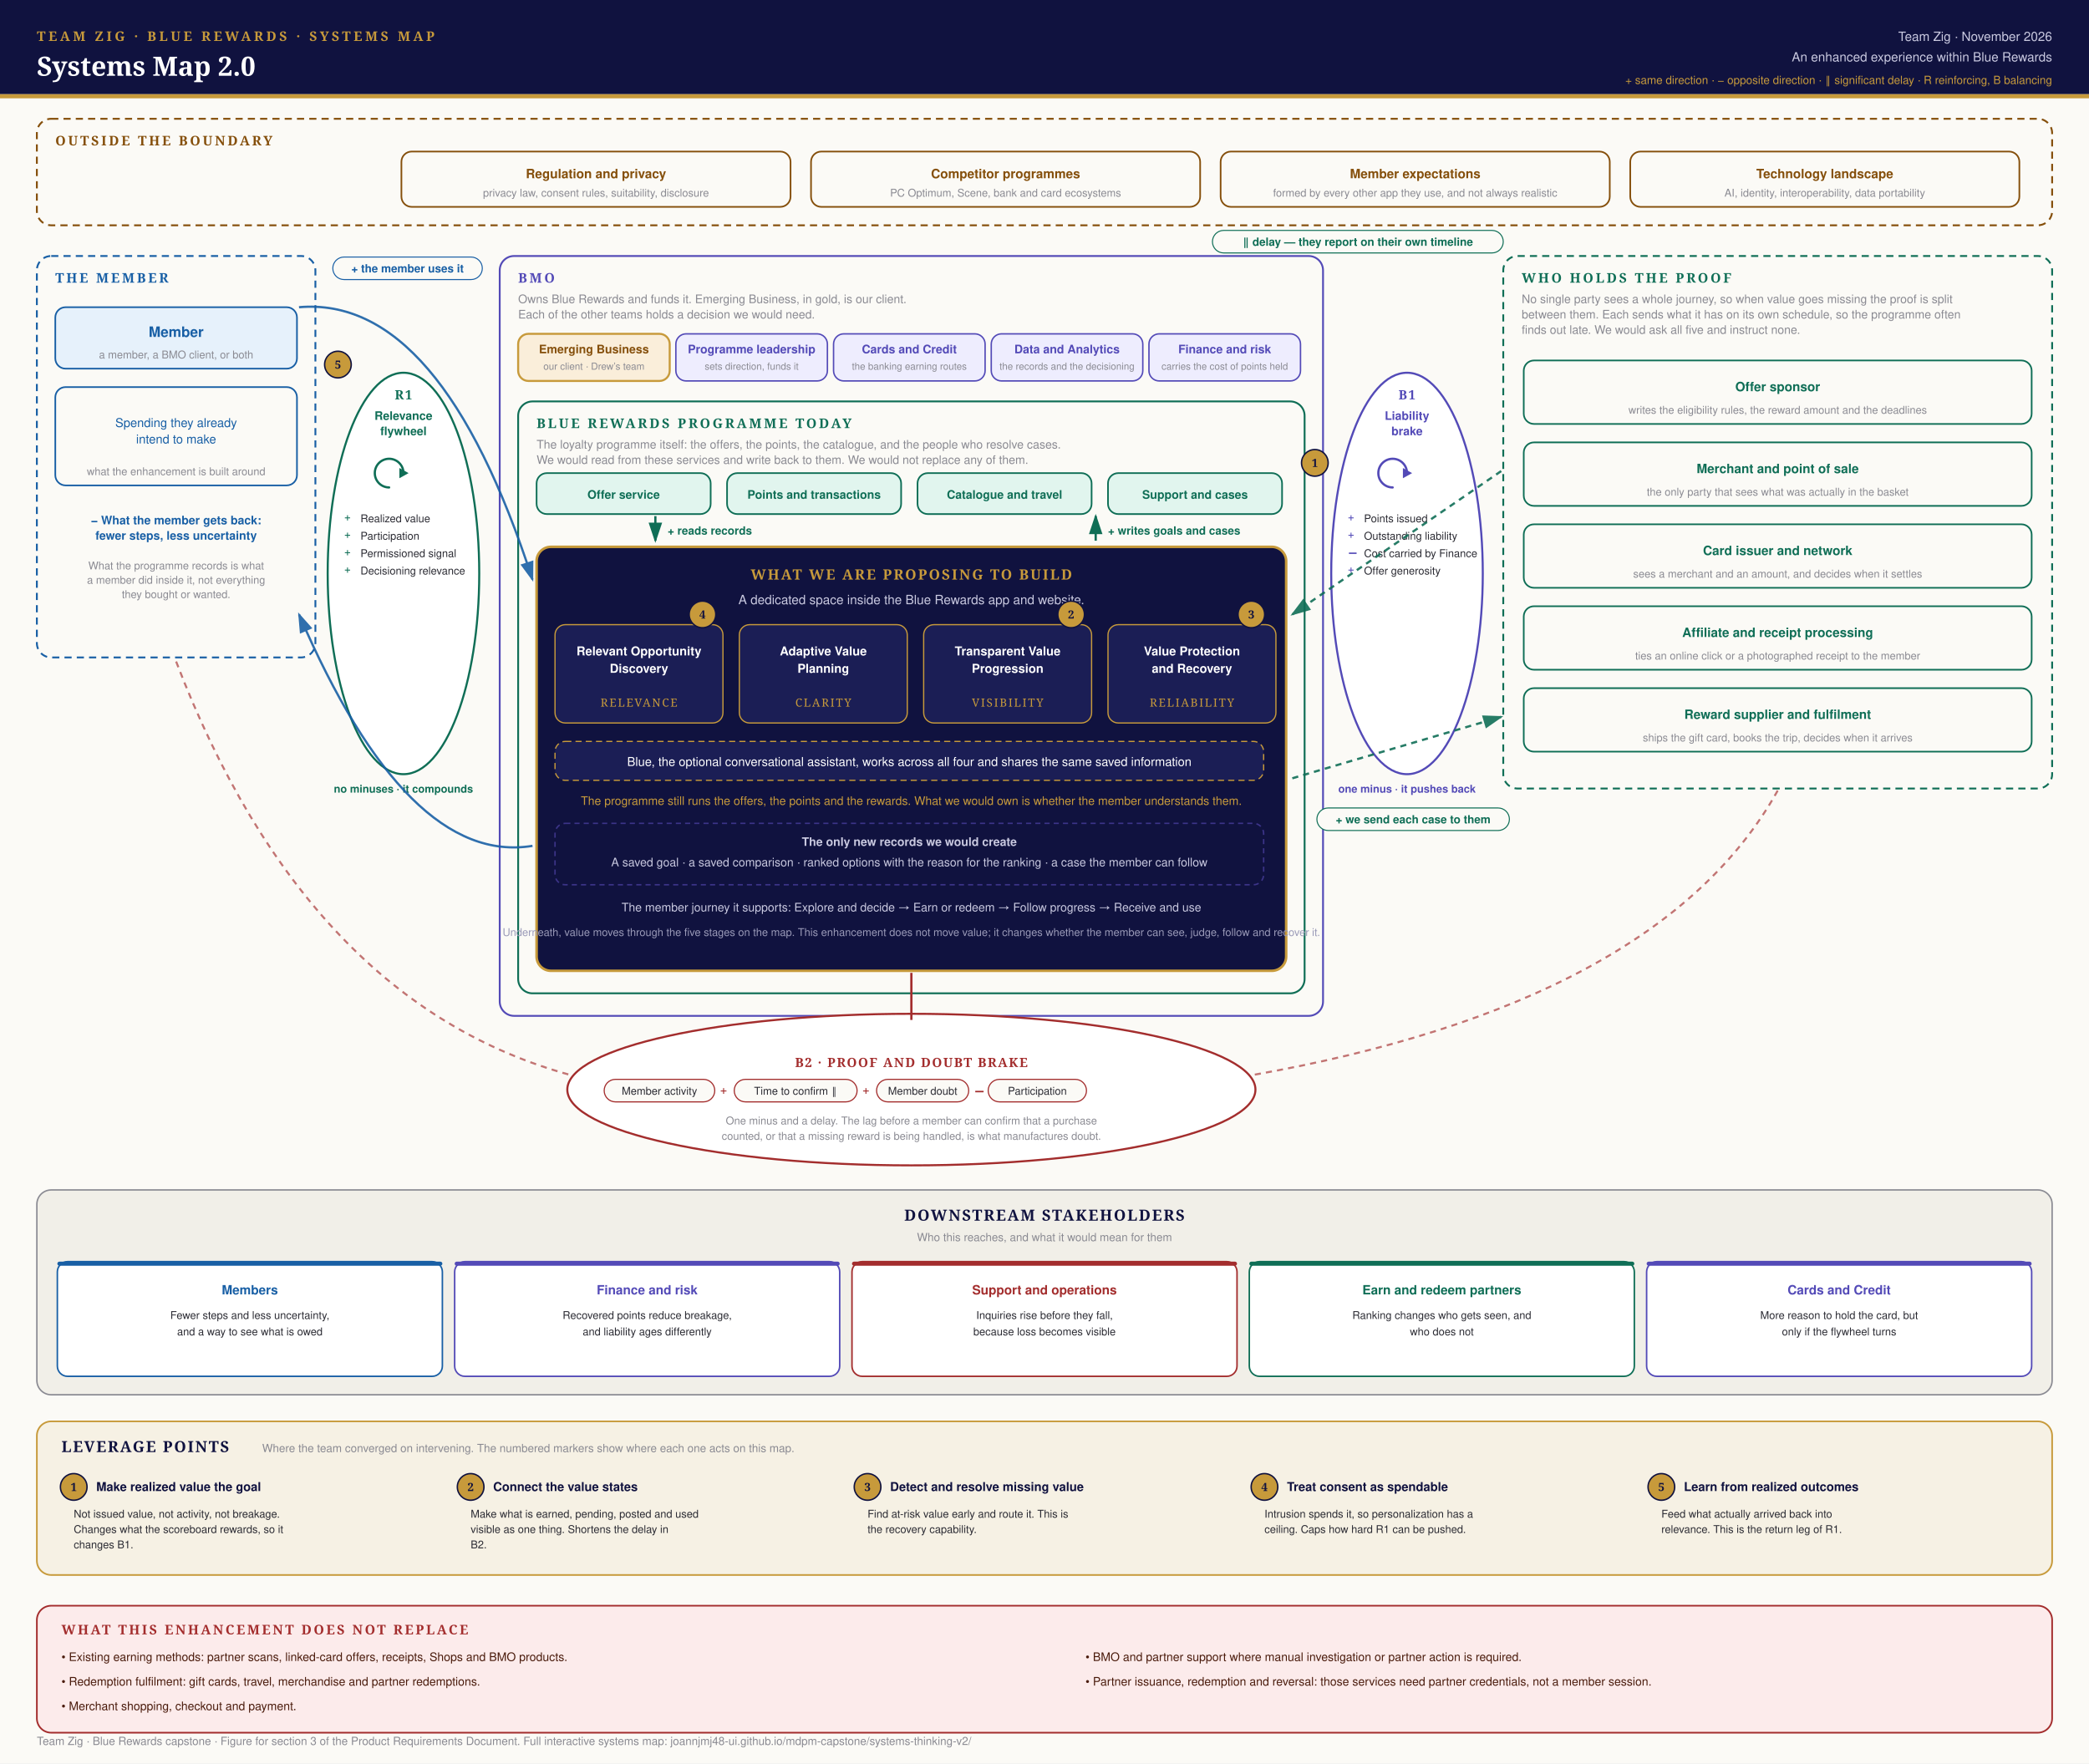
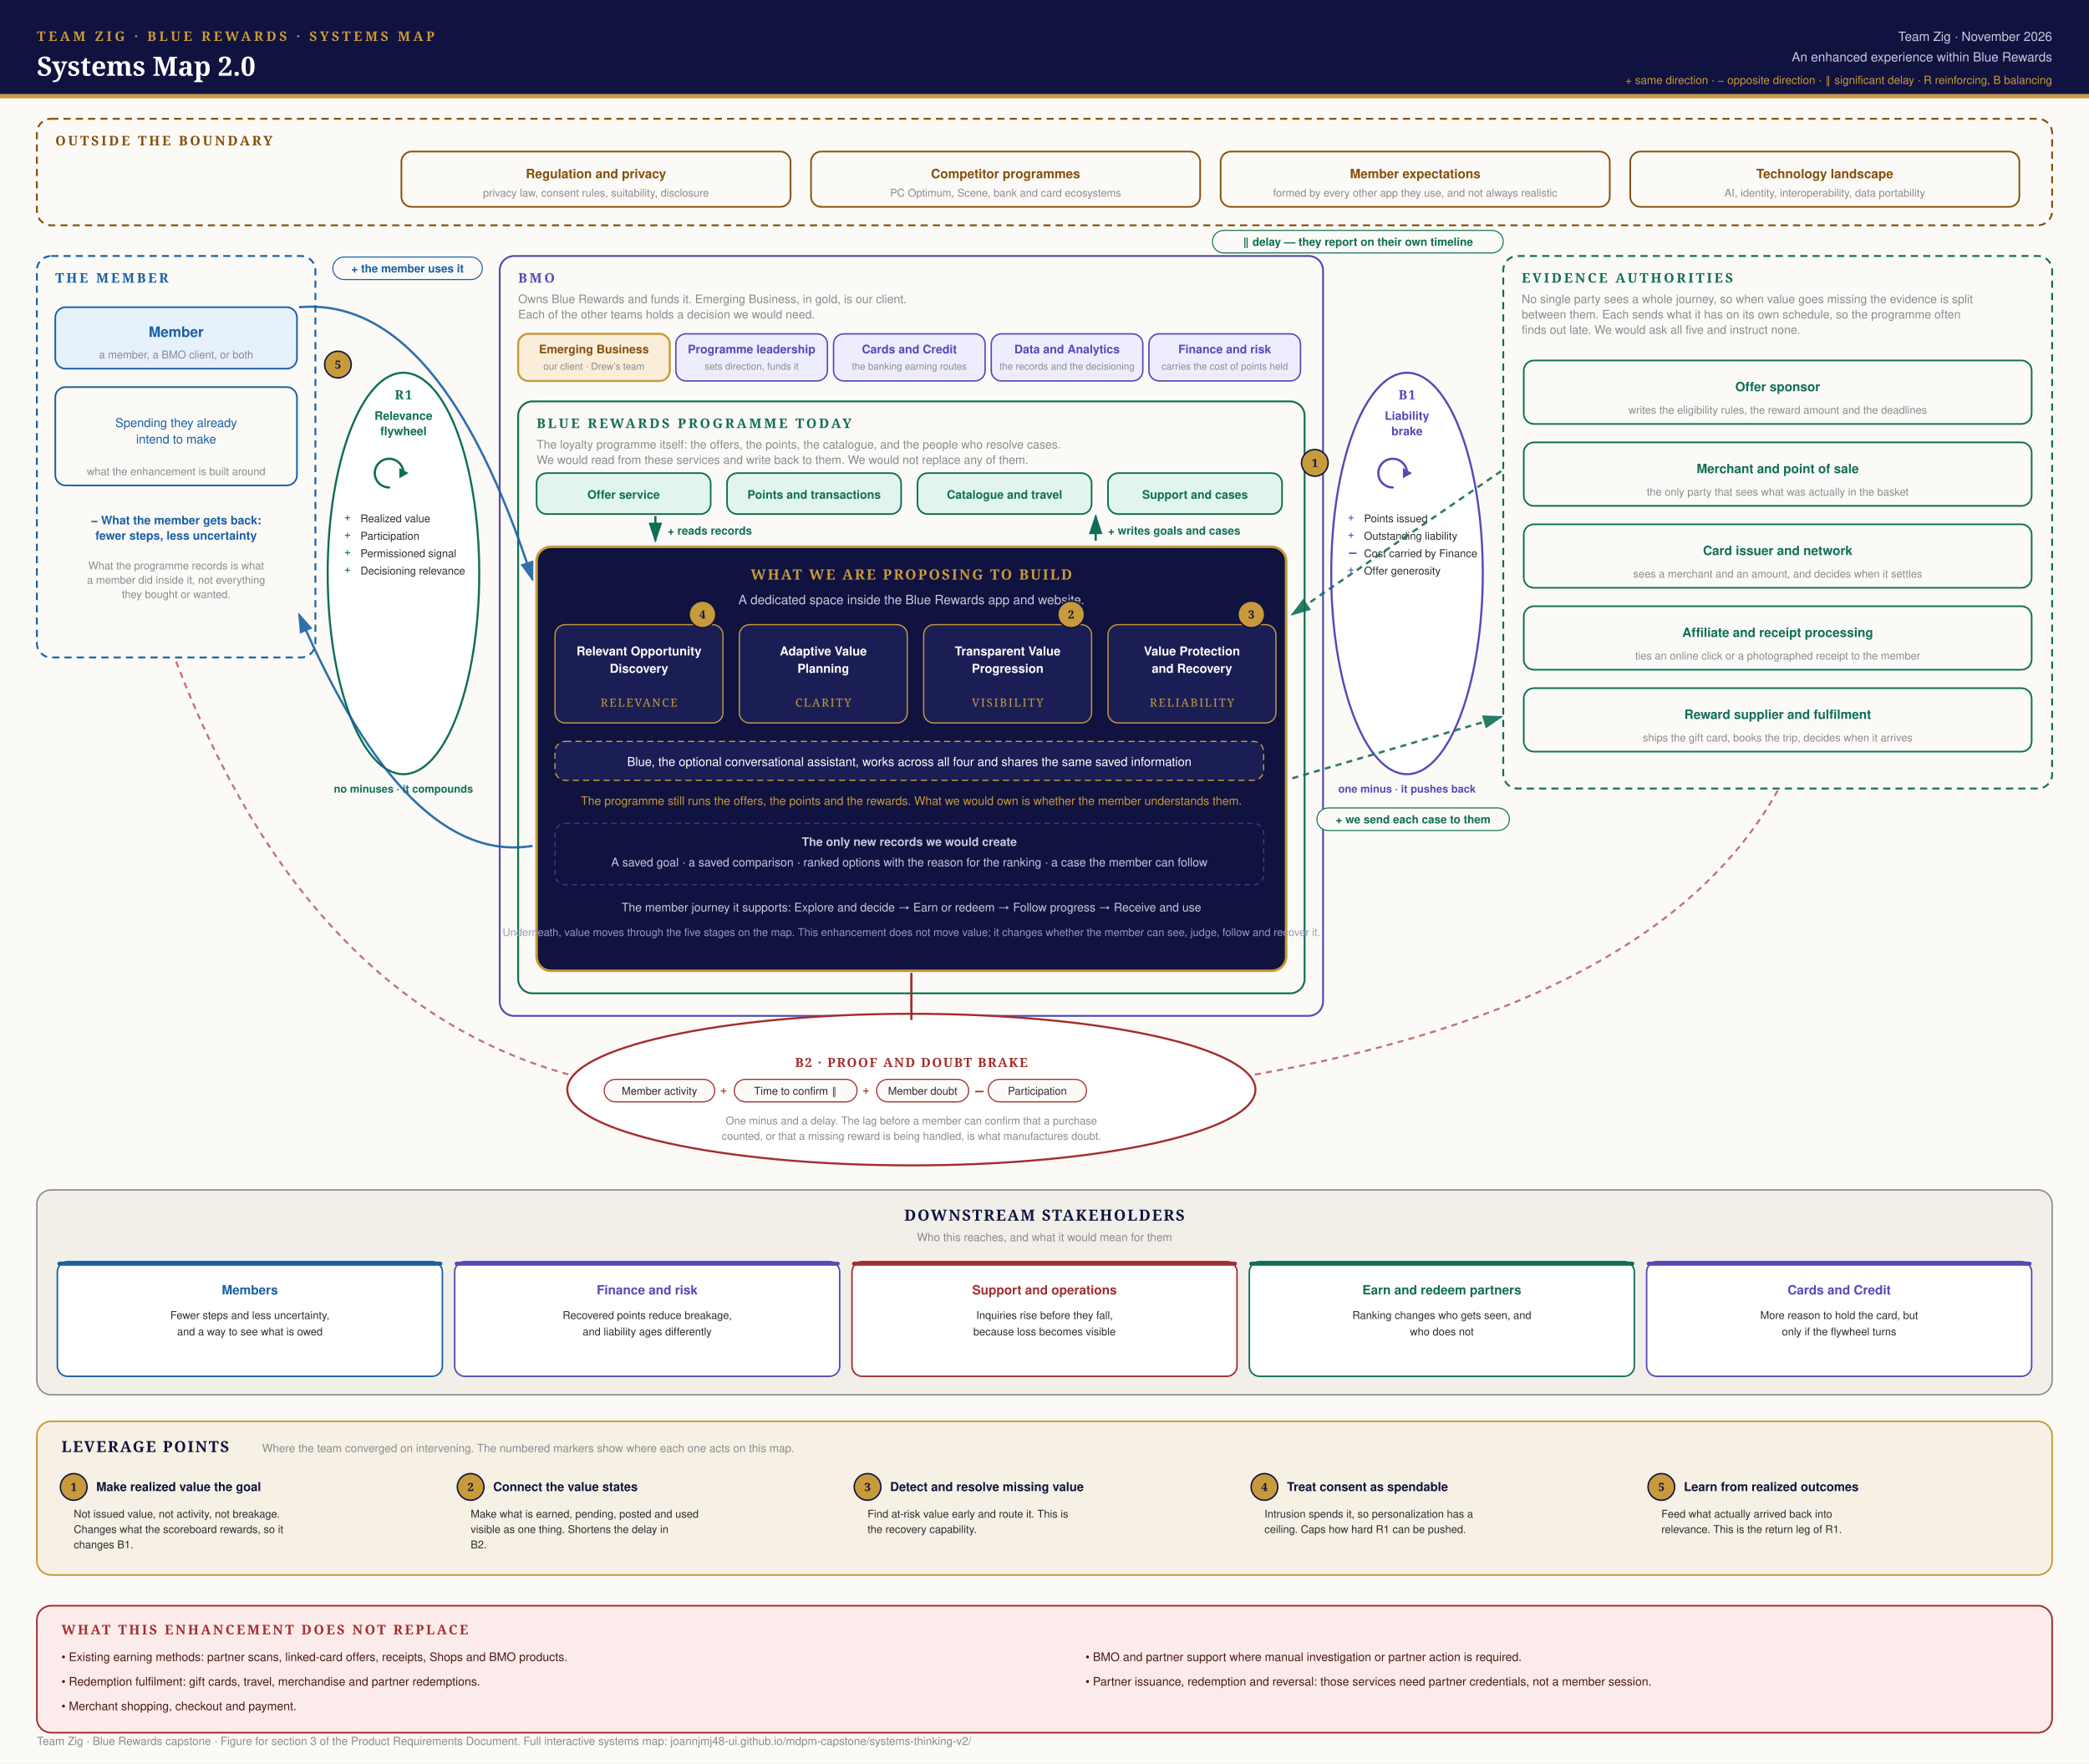
<svg xmlns="http://www.w3.org/2000/svg" width="2040" height="1722" viewBox="0 0 2040 1722">
  <defs>
    <marker id="ar_185FA5" markerWidth="10" markerHeight="10" refX="8" refY="3" orient="auto" markerUnits="strokeWidth">
      <path d="M0,0 L9,3 L0,6 Z" fill="#185FA5" />
    </marker>
    <marker id="ar_534AB7" markerWidth="10" markerHeight="10" refX="8" refY="3" orient="auto" markerUnits="strokeWidth">
      <path d="M0,0 L9,3 L0,6 Z" fill="#534AB7" />
    </marker>
    <marker id="ar_0F6E56" markerWidth="10" markerHeight="10" refX="8" refY="3" orient="auto" markerUnits="strokeWidth">
      <path d="M0,0 L9,3 L0,6 Z" fill="#0F6E56" />
    </marker>
    <marker id="ar_854F0B" markerWidth="10" markerHeight="10" refX="8" refY="3" orient="auto" markerUnits="strokeWidth">
      <path d="M0,0 L9,3 L0,6 Z" fill="#854F0B" />
    </marker>
    <marker id="ar_8a8a92" markerWidth="10" markerHeight="10" refX="8" refY="3" orient="auto" markerUnits="strokeWidth">
      <path d="M0,0 L9,3 L0,6 Z" fill="#8a8a92" />
    </marker>
    <marker id="ar_C79A3B" markerWidth="10" markerHeight="10" refX="8" refY="3" orient="auto" markerUnits="strokeWidth">
      <path d="M0,0 L9,3 L0,6 Z" fill="#C79A3B" />
    </marker>
    <marker id="ar_10123f" markerWidth="10" markerHeight="10" refX="8" refY="3" orient="auto" markerUnits="strokeWidth">
      <path d="M0,0 L9,3 L0,6 Z" fill="#10123f" />
    </marker>
  </defs>
  <rect width="2040" height="1722" fill="#fbfaf6" />
  <rect width="2040" height="92" fill="#10123f" />
  <rect y="92" width="2040" height="4" fill="#C79A3B" />
  <text x="36" y="40" font-family="Georgia,serif" font-size="13" fill="#C79A3B" letter-spacing="2.8" font-weight="700">TEAM ZIG  ·  BLUE REWARDS  ·  SYSTEMS MAP</text>
  <text x="36" y="74" font-family="Georgia,serif" font-size="26" fill="#ffffff" font-weight="700">Systems Map 2.0</text>
  <text x="2004" y="40" text-anchor="end" font-family="Helvetica,Arial,sans-serif" font-size="12.5" fill="#c9c9e0">Team Zig · November 2026</text>
  <text x="2004" y="60" text-anchor="end" font-family="Helvetica,Arial,sans-serif" font-size="12.5" fill="#c9c9e0">An enhanced experience within Blue Rewards</text>
  <text x="2004" y="82" text-anchor="end" font-family="Helvetica,Arial,sans-serif" font-size="11" fill="#C79A3B">+ same direction · − opposite direction · ‖ significant delay · R reinforcing, B balancing</text>
  <g transform="translate(0,0)">
    <rect x="36" y="116" width="1968" height="104" rx="14" fill="none" stroke="#854F0B" stroke-width="1.8" stroke-dasharray="7 5" />
    <text x="54" y="142" font-family="Georgia,serif" font-size="13" fill="#854F0B" font-weight="700" letter-spacing="2.2">OUTSIDE THE BOUNDARY</text>
    <rect x="392" y="148" width="380" height="54" rx="10" fill="#fbfaf6" stroke="#854F0B" stroke-width="1.6" />
    <text x="582.0" y="174.0" text-anchor="middle" font-family="Helvetica,Arial,sans-serif" font-size="12.5" fill="#854F0B" font-weight="700">Regulation and privacy</text>
    <text x="582.0" y="192" text-anchor="middle" font-family="Helvetica,Arial,sans-serif" font-size="10.5" fill="#8a8a92">privacy law, consent rules, suitability, disclosure</text>
    <rect x="792" y="148" width="380" height="54" rx="10" fill="#fbfaf6" stroke="#854F0B" stroke-width="1.6" />
    <text x="982.0" y="174.0" text-anchor="middle" font-family="Helvetica,Arial,sans-serif" font-size="12.5" fill="#854F0B" font-weight="700">Competitor programmes</text>
    <text x="982.0" y="192" text-anchor="middle" font-family="Helvetica,Arial,sans-serif" font-size="10.5" fill="#8a8a92">PC Optimum, Scene, bank and card ecosystems</text>
    <rect x="1192" y="148" width="380" height="54" rx="10" fill="#fbfaf6" stroke="#854F0B" stroke-width="1.6" />
    <text x="1382.0" y="174.0" text-anchor="middle" font-family="Helvetica,Arial,sans-serif" font-size="12.5" fill="#854F0B" font-weight="700">Member expectations</text>
    <text x="1382.0" y="192" text-anchor="middle" font-family="Helvetica,Arial,sans-serif" font-size="10.5" fill="#8a8a92">formed by every other app they use, and not always realistic</text>
    <rect x="1592" y="148" width="380" height="54" rx="10" fill="#fbfaf6" stroke="#854F0B" stroke-width="1.6" />
    <text x="1782.0" y="174.0" text-anchor="middle" font-family="Helvetica,Arial,sans-serif" font-size="12.5" fill="#854F0B" font-weight="700">Technology landscape</text>
    <text x="1782.0" y="192" text-anchor="middle" font-family="Helvetica,Arial,sans-serif" font-size="10.5" fill="#8a8a92">AI, identity, interoperability, data portability</text>
    <rect x="36" y="250" width="272" height="392" rx="14" fill="none" stroke="#185FA5" stroke-width="1.8" stroke-dasharray="7 5" />
    <text x="54" y="276" font-family="Georgia,serif" font-size="13" fill="#185FA5" font-weight="700" letter-spacing="2.2">THE MEMBER</text>
    <rect x="54" y="300" width="236" height="60" rx="10" fill="#E6F1FB" stroke="#185FA5" stroke-width="1.6" />
    <text x="172.0" y="329.0" text-anchor="middle" font-family="Helvetica,Arial,sans-serif" font-size="14" fill="#185FA5" font-weight="700">Member</text>
    <text x="172.0" y="350" text-anchor="middle" font-family="Helvetica,Arial,sans-serif" font-size="10.5" fill="#8a8a92">a member, a BMO client, or both</text>
    <rect x="54" y="378" width="236" height="96" rx="10" fill="#fbfaf6" stroke="#185FA5" stroke-width="1.6" />
    <text x="172.0" y="417.0" text-anchor="middle" font-family="Helvetica,Arial,sans-serif" font-size="12" fill="#185FA5" font-weight="400">Spending they already</text>
    <text x="172.0" y="433.0" text-anchor="middle" font-family="Helvetica,Arial,sans-serif" font-size="12" fill="#185FA5" font-weight="400">intend to make</text>
    <text x="172.0" y="464" text-anchor="middle" font-family="Helvetica,Arial,sans-serif" font-size="10.5" fill="#8a8a92">what the enhancement is built around</text>
    <text x="172" y="512" text-anchor="middle" font-family="Helvetica,Arial,sans-serif" font-size="11.5" fill="#185FA5" font-weight="700">−  What the member gets back:</text>
    <text x="172" y="527" text-anchor="middle" font-family="Helvetica,Arial,sans-serif" font-size="11.5" fill="#185FA5" font-weight="700">fewer steps, less uncertainty</text>
    <text x="172" y="556" text-anchor="middle" font-family="Helvetica,Arial,sans-serif" font-size="10.5" fill="#8a8a92">What the programme records is what</text>
    <text x="172" y="570" text-anchor="middle" font-family="Helvetica,Arial,sans-serif" font-size="10.5" fill="#8a8a92">a member did inside it, not everything</text>
    <text x="172" y="584" text-anchor="middle" font-family="Helvetica,Arial,sans-serif" font-size="10.5" fill="#8a8a92">they bought or wanted.</text>
    <ellipse cx="394" cy="560" rx="74" ry="196" fill="#ffffff" stroke="#0F6E56" stroke-width="2" />
    <text x="394" y="390" text-anchor="middle" font-family="Georgia,serif" font-size="12.5" fill="#0F6E56" font-weight="700" letter-spacing="1.2">R1</text>
    <text x="394" y="410" text-anchor="middle" font-family="Helvetica,Arial,sans-serif" font-size="11.5" fill="#0F6E56" font-weight="700">Relevance</text>
    <text x="394" y="425" text-anchor="middle" font-family="Helvetica,Arial,sans-serif" font-size="11.5" fill="#0F6E56" font-weight="700">flywheel</text>
    <path d="M380,476 A 14 14 0 1 1 394,462" fill="none" stroke="#0F6E56" stroke-width="2.2" stroke-linecap="round" />
    <path d="M390,457 L399,462 L390,467 Z" fill="#0F6E56" />
    <text x="336" y="510" font-family="Georgia,serif" font-size="12" fill="#0F6E56" font-weight="700">+</text>
    <text x="352" y="510" font-family="Helvetica,Arial,sans-serif" font-size="10.5" fill="#2b2b33">Realized value</text>
    <text x="336" y="527" font-family="Georgia,serif" font-size="12" fill="#0F6E56" font-weight="700">+</text>
    <text x="352" y="527" font-family="Helvetica,Arial,sans-serif" font-size="10.5" fill="#2b2b33">Participation</text>
    <text x="336" y="544" font-family="Georgia,serif" font-size="12" fill="#0F6E56" font-weight="700">+</text>
    <text x="352" y="544" font-family="Helvetica,Arial,sans-serif" font-size="10.5" fill="#2b2b33">Permissioned signal</text>
    <text x="336" y="561" font-family="Georgia,serif" font-size="12" fill="#0F6E56" font-weight="700">+</text>
    <text x="352" y="561" font-family="Helvetica,Arial,sans-serif" font-size="10.5" fill="#2b2b33">Decisioning relevance</text>
    <text x="394" y="774" text-anchor="middle" font-family="Helvetica,Arial,sans-serif" font-size="10.5" fill="#0F6E56" font-weight="700">no minuses · it compounds</text>
    <rect x="488" y="250" width="804" height="742" rx="14" fill="none" stroke="#534AB7" stroke-width="1.8" />
    <text x="506" y="276" font-family="Georgia,serif" font-size="13" fill="#534AB7" font-weight="700" letter-spacing="2.2">BMO</text>
    <text x="506" y="296" font-family="Helvetica,Arial,sans-serif" font-size="11.5" fill="#8a8a92">Owns Blue Rewards and funds it. Emerging Business, in gold, is our client.</text>
    <text x="506" y="311" font-family="Helvetica,Arial,sans-serif" font-size="11.5" fill="#8a8a92">Each of the other teams holds a decision we would need.</text>
    <rect x="506" y="326" width="148" height="46" rx="10" fill="#FAEEDA" stroke="#C79A3B" stroke-width="2" />
    <text x="580" y="345" text-anchor="middle" font-family="Helvetica,Arial,sans-serif" font-size="11.5" fill="#854F0B" font-weight="700">Emerging Business</text>
    <text x="580" y="361" text-anchor="middle" font-family="Helvetica,Arial,sans-serif" font-size="9.5" fill="#8a8a92">our client · Drew’s team</text>
    <rect x="660" y="326" width="148" height="46" rx="10" fill="#EEEDFE" stroke="#534AB7" stroke-width="1.4" />
    <text x="734" y="345" text-anchor="middle" font-family="Helvetica,Arial,sans-serif" font-size="11.5" fill="#534AB7" font-weight="700">Programme leadership</text>
    <text x="734" y="361" text-anchor="middle" font-family="Helvetica,Arial,sans-serif" font-size="9.5" fill="#8a8a92">sets direction, funds it</text>
    <rect x="814" y="326" width="148" height="46" rx="10" fill="#EEEDFE" stroke="#534AB7" stroke-width="1.4" />
    <text x="888" y="345" text-anchor="middle" font-family="Helvetica,Arial,sans-serif" font-size="11.5" fill="#534AB7" font-weight="700">Cards and Credit</text>
    <text x="888" y="361" text-anchor="middle" font-family="Helvetica,Arial,sans-serif" font-size="9.5" fill="#8a8a92">the banking earning routes</text>
    <rect x="968" y="326" width="148" height="46" rx="10" fill="#EEEDFE" stroke="#534AB7" stroke-width="1.4" />
    <text x="1042" y="345" text-anchor="middle" font-family="Helvetica,Arial,sans-serif" font-size="11.5" fill="#534AB7" font-weight="700">Data and Analytics</text>
    <text x="1042" y="361" text-anchor="middle" font-family="Helvetica,Arial,sans-serif" font-size="9.5" fill="#8a8a92">the records and the decisioning</text>
    <rect x="1122" y="326" width="148" height="46" rx="10" fill="#EEEDFE" stroke="#534AB7" stroke-width="1.4" />
    <text x="1196" y="345" text-anchor="middle" font-family="Helvetica,Arial,sans-serif" font-size="11.5" fill="#534AB7" font-weight="700">Finance and risk</text>
    <text x="1196" y="361" text-anchor="middle" font-family="Helvetica,Arial,sans-serif" font-size="9.5" fill="#8a8a92">carries the cost of points held</text>
    <rect x="506" y="392" width="768" height="578" rx="14" fill="none" stroke="#0F6E56" stroke-width="1.8" />
    <text x="524" y="418" font-family="Georgia,serif" font-size="13" fill="#0F6E56" font-weight="700" letter-spacing="2.2">BLUE REWARDS PROGRAMME TODAY</text>
    <text x="524" y="438" font-family="Helvetica,Arial,sans-serif" font-size="11.5" fill="#8a8a92">The loyalty programme itself: the offers, the points, the catalogue, and the people who resolve cases.</text>
    <text x="524" y="453" font-family="Helvetica,Arial,sans-serif" font-size="11.5" fill="#8a8a92">We would read from these services and write back to them. We would not replace any of them.</text>
    <rect x="524" y="462" width="170" height="40" rx="10" fill="#E1F5EE" stroke="#0F6E56" stroke-width="1.6" />
    <text x="609.0" y="487.0" text-anchor="middle" font-family="Helvetica,Arial,sans-serif" font-size="11.5" fill="#0F6E56" font-weight="700">Offer service</text>
    <rect x="710" y="462" width="170" height="40" rx="10" fill="#E1F5EE" stroke="#0F6E56" stroke-width="1.6" />
    <text x="795.0" y="487.0" text-anchor="middle" font-family="Helvetica,Arial,sans-serif" font-size="11.5" fill="#0F6E56" font-weight="700">Points and transactions</text>
    <rect x="896" y="462" width="170" height="40" rx="10" fill="#E1F5EE" stroke="#0F6E56" stroke-width="1.6" />
    <text x="981.0" y="487.0" text-anchor="middle" font-family="Helvetica,Arial,sans-serif" font-size="11.5" fill="#0F6E56" font-weight="700">Catalogue and travel</text>
    <rect x="1082" y="462" width="170" height="40" rx="10" fill="#E1F5EE" stroke="#0F6E56" stroke-width="1.6" />
    <text x="1167.0" y="487.0" text-anchor="middle" font-family="Helvetica,Arial,sans-serif" font-size="11.5" fill="#0F6E56" font-weight="700">Support and cases</text>
    <rect x="524" y="534" width="732" height="414" rx="14" fill="#10123f" stroke="#C79A3B" stroke-width="2.5" />
    <text x="890" y="566" text-anchor="middle" font-family="Georgia,serif" font-size="14" fill="#C79A3B" font-weight="700" letter-spacing="1.6">WHAT WE ARE PROPOSING TO BUILD</text>
    <text x="890" y="590" text-anchor="middle" font-family="Helvetica,Arial,sans-serif" font-size="12.5" fill="#c9c9e0">A dedicated space inside the Blue Rewards app and website.</text>
    <rect x="542" y="610" width="164" height="96" rx="10" fill="#1b1e55" stroke="#C79A3B" stroke-width="1.2" />
    <text x="624" y="640" text-anchor="middle" font-family="Helvetica,Arial,sans-serif" font-size="12" fill="#ffffff" font-weight="700">Relevant Opportunity</text>
    <text x="624" y="657" text-anchor="middle" font-family="Helvetica,Arial,sans-serif" font-size="12" fill="#ffffff" font-weight="700">Discovery</text>
    <text x="624" y="690" text-anchor="middle" font-family="Georgia,serif" font-size="11" fill="#C79A3B" letter-spacing="1.4">RELEVANCE</text>
    <rect x="722" y="610" width="164" height="96" rx="10" fill="#1b1e55" stroke="#C79A3B" stroke-width="1.2" />
    <text x="804" y="640" text-anchor="middle" font-family="Helvetica,Arial,sans-serif" font-size="12" fill="#ffffff" font-weight="700">Adaptive Value</text>
    <text x="804" y="657" text-anchor="middle" font-family="Helvetica,Arial,sans-serif" font-size="12" fill="#ffffff" font-weight="700">Planning</text>
    <text x="804" y="690" text-anchor="middle" font-family="Georgia,serif" font-size="11" fill="#C79A3B" letter-spacing="1.4">CLARITY</text>
    <rect x="902" y="610" width="164" height="96" rx="10" fill="#1b1e55" stroke="#C79A3B" stroke-width="1.2" />
    <text x="984" y="640" text-anchor="middle" font-family="Helvetica,Arial,sans-serif" font-size="12" fill="#ffffff" font-weight="700">Transparent Value</text>
    <text x="984" y="657" text-anchor="middle" font-family="Helvetica,Arial,sans-serif" font-size="12" fill="#ffffff" font-weight="700">Progression</text>
    <text x="984" y="690" text-anchor="middle" font-family="Georgia,serif" font-size="11" fill="#C79A3B" letter-spacing="1.4">VISIBILITY</text>
    <rect x="1082" y="610" width="164" height="96" rx="10" fill="#1b1e55" stroke="#C79A3B" stroke-width="1.2" />
    <text x="1164" y="640" text-anchor="middle" font-family="Helvetica,Arial,sans-serif" font-size="12" fill="#ffffff" font-weight="700">Value Protection</text>
    <text x="1164" y="657" text-anchor="middle" font-family="Helvetica,Arial,sans-serif" font-size="12" fill="#ffffff" font-weight="700">and Recovery</text>
    <text x="1164" y="690" text-anchor="middle" font-family="Georgia,serif" font-size="11" fill="#C79A3B" letter-spacing="1.4">RELIABILITY</text>
    <rect x="542" y="724" width="692" height="38" rx="10" fill="#1b1e55" stroke="#C79A3B" stroke-width="1.2" stroke-dasharray="6 4" />
    <text x="888" y="748" text-anchor="middle" font-family="Helvetica,Arial,sans-serif" font-size="12" fill="#ffffff">Blue, the optional conversational assistant, works across all four and shares the same saved information</text>
    <text x="890" y="786" text-anchor="middle" font-family="Helvetica,Arial,sans-serif" font-size="11.5" fill="#C79A3B">The programme still runs the offers, the points and the rewards. What we would own is whether the member understands them.</text>
    <rect x="542" y="804" width="692" height="60" rx="10" fill="none" stroke="#3C3489" stroke-width="1.4" stroke-dasharray="5 4" />
    <text x="888" y="826" text-anchor="middle" font-family="Helvetica,Arial,sans-serif" font-size="11.5" fill="#c9c9e0" font-weight="700">The only new records we would create</text>
    <text x="888" y="846" text-anchor="middle" font-family="Helvetica,Arial,sans-serif" font-size="11.5" fill="#c9c9e0">A saved goal · a saved comparison · ranked options with the reason for the ranking · a case the member can follow</text>
    <text x="890" y="890" text-anchor="middle" font-family="Helvetica,Arial,sans-serif" font-size="11.5" fill="#c9c9e0">The member journey it supports:  Explore and decide  →  Earn or redeem  →  Follow progress  →  Receive and use</text>
    <text x="890" y="914" text-anchor="middle" font-family="Helvetica,Arial,sans-serif" font-size="10.5" fill="#9a9ab8">Underneath, value moves through the five stages on the map. This enhancement does not move value; it changes whether the member can see, judge, follow and recover it.</text>
    <ellipse cx="1374" cy="560" rx="74" ry="196" fill="#ffffff" stroke="#534AB7" stroke-width="2" />
    <text x="1374" y="390" text-anchor="middle" font-family="Georgia,serif" font-size="12.5" fill="#534AB7" font-weight="700" letter-spacing="1.2">B1</text>
    <text x="1374" y="410" text-anchor="middle" font-family="Helvetica,Arial,sans-serif" font-size="11.5" fill="#534AB7" font-weight="700">Liability</text>
    <text x="1374" y="425" text-anchor="middle" font-family="Helvetica,Arial,sans-serif" font-size="11.5" fill="#534AB7" font-weight="700">brake</text>
    <path d="M1360,476 A 14 14 0 1 1 1374,462" fill="none" stroke="#534AB7" stroke-width="2.2" stroke-linecap="round" />
    <path d="M1370,457 L1379,462 L1370,467 Z" fill="#534AB7" />
    <text x="1316" y="510" font-family="Georgia,serif" font-size="12" fill="#534AB7" font-weight="700">+</text>
    <text x="1332" y="510" font-family="Helvetica,Arial,sans-serif" font-size="10.5" fill="#2b2b33">Points issued</text>
    <text x="1316" y="527" font-family="Georgia,serif" font-size="12" fill="#534AB7" font-weight="700">+</text>
    <text x="1332" y="527" font-family="Helvetica,Arial,sans-serif" font-size="10.5" fill="#2b2b33">Outstanding liability</text>
    <text x="1316" y="544" font-family="Georgia,serif" font-size="12" fill="#534AB7" font-weight="700">−</text>
    <text x="1332" y="544" font-family="Helvetica,Arial,sans-serif" font-size="10.5" fill="#2b2b33">Cost carried by Finance</text>
    <text x="1316" y="561" font-family="Georgia,serif" font-size="12" fill="#534AB7" font-weight="700">+</text>
    <text x="1332" y="561" font-family="Helvetica,Arial,sans-serif" font-size="10.5" fill="#2b2b33">Offer generosity</text>
    <text x="1374" y="774" text-anchor="middle" font-family="Helvetica,Arial,sans-serif" font-size="10.5" fill="#534AB7" font-weight="700">one minus · it pushes back</text>
    <rect x="1468" y="250" width="536" height="520" rx="14" fill="none" stroke="#0F6E56" stroke-width="1.8" stroke-dasharray="7 5" />
-     <text x="1486" y="276" font-family="Georgia,serif" font-size="13" fill="#0F6E56" font-weight="700" letter-spacing="2.2">WHO HOLDS THE PROOF</text>
-     <text x="1486" y="296" font-family="Helvetica,Arial,sans-serif" font-size="11.5" fill="#8a8a92">No single party sees a whole journey, so when value goes missing the proof is split</text>
+     <text x="1486" y="276" font-family="Georgia,serif" font-size="13" fill="#0F6E56" font-weight="700" letter-spacing="2.2">EVIDENCE AUTHORITIES</text>
+     <text x="1486" y="296" font-family="Helvetica,Arial,sans-serif" font-size="11.5" fill="#8a8a92">No single party sees a whole journey, so when value goes missing the evidence is split</text>
    <text x="1486" y="311" font-family="Helvetica,Arial,sans-serif" font-size="11.5" fill="#8a8a92">between them. Each sends what it has on its own schedule, so the programme often</text>
    <text x="1486" y="326" font-family="Helvetica,Arial,sans-serif" font-size="11.5" fill="#8a8a92">finds out late. We would ask all five and instruct none.</text>
    <rect x="1488" y="352" width="496" height="62" rx="10" fill="#fbfaf6" stroke="#0F6E56" stroke-width="1.6" />
    <text x="1736.0" y="382.0" text-anchor="middle" font-family="Helvetica,Arial,sans-serif" font-size="12.5" fill="#0F6E56" font-weight="700">Offer sponsor</text>
    <text x="1736.0" y="404" text-anchor="middle" font-family="Helvetica,Arial,sans-serif" font-size="10.5" fill="#8a8a92">writes the eligibility rules, the reward amount and the deadlines</text>
    <rect x="1488" y="432" width="496" height="62" rx="10" fill="#fbfaf6" stroke="#0F6E56" stroke-width="1.6" />
    <text x="1736.0" y="462.0" text-anchor="middle" font-family="Helvetica,Arial,sans-serif" font-size="12.5" fill="#0F6E56" font-weight="700">Merchant and point of sale</text>
    <text x="1736.0" y="484" text-anchor="middle" font-family="Helvetica,Arial,sans-serif" font-size="10.5" fill="#8a8a92">the only party that sees what was actually in the basket</text>
    <rect x="1488" y="512" width="496" height="62" rx="10" fill="#fbfaf6" stroke="#0F6E56" stroke-width="1.6" />
    <text x="1736.0" y="542.0" text-anchor="middle" font-family="Helvetica,Arial,sans-serif" font-size="12.5" fill="#0F6E56" font-weight="700">Card issuer and network</text>
    <text x="1736.0" y="564" text-anchor="middle" font-family="Helvetica,Arial,sans-serif" font-size="10.5" fill="#8a8a92">sees a merchant and an amount, and decides when it settles</text>
    <rect x="1488" y="592" width="496" height="62" rx="10" fill="#fbfaf6" stroke="#0F6E56" stroke-width="1.6" />
    <text x="1736.0" y="622.0" text-anchor="middle" font-family="Helvetica,Arial,sans-serif" font-size="12.5" fill="#0F6E56" font-weight="700">Affiliate and receipt processing</text>
    <text x="1736.0" y="644" text-anchor="middle" font-family="Helvetica,Arial,sans-serif" font-size="10.5" fill="#8a8a92">ties an online click or a photographed receipt to the member</text>
    <rect x="1488" y="672" width="496" height="62" rx="10" fill="#fbfaf6" stroke="#0F6E56" stroke-width="1.6" />
    <text x="1736.0" y="702.0" text-anchor="middle" font-family="Helvetica,Arial,sans-serif" font-size="12.5" fill="#0F6E56" font-weight="700">Reward supplier and fulfilment</text>
    <text x="1736.0" y="724" text-anchor="middle" font-family="Helvetica,Arial,sans-serif" font-size="10.5" fill="#8a8a92">ships the gift card, books the trip, decides when it arrives</text>
    <path d="M292,300 Q430,288 520,566" fill="none" stroke="#185FA5" stroke-width="2.2" marker-end="url(#ar_185FA5)" opacity="0.9" />
    <rect x="325.0" y="251" width="146.0" height="22" rx="11" fill="#fbfaf6" stroke="#185FA5" stroke-width="1" />
    <text x="398" y="266" text-anchor="middle" font-family="Helvetica,Arial,sans-serif" font-size="11" fill="#185FA5" font-weight="700">+  the member uses it</text>
    <path d="M520,826 Q398,846 292,600" fill="none" stroke="#185FA5" stroke-width="2.2" marker-end="url(#ar_185FA5)" opacity="0.9" />
    <line x1="640" y1="504" x2="640" y2="528" stroke="#0F6E56" stroke-width="2.2" marker-end="url(#ar_0F6E56)" />
    <text x="652" y="522" font-family="Helvetica,Arial,sans-serif" font-size="11" fill="#0F6E56" font-weight="700">+  reads records</text>
    <line x1="1070" y1="528" x2="1070" y2="504" stroke="#0F6E56" stroke-width="2.2" marker-end="url(#ar_0F6E56)" />
    <text x="1082" y="522" font-family="Helvetica,Arial,sans-serif" font-size="11" fill="#0F6E56" font-weight="700">+  writes goals and cases</text>
    <path d="M1466,460 L1262,600" fill="none" stroke="#0F6E56" stroke-width="2.2" stroke-dasharray="6 5" marker-end="url(#ar_0F6E56)" opacity="0.9" />
    <rect x="1184.0" y="225" width="284.0" height="22" rx="11" fill="#fbfaf6" stroke="#0F6E56" stroke-width="1" />
    <text x="1326" y="240" text-anchor="middle" font-family="Helvetica,Arial,sans-serif" font-size="11" fill="#0F6E56" font-weight="700">‖  delay — they report on their own timeline</text>
    <path d="M1262,760 L1466,700" fill="none" stroke="#0F6E56" stroke-width="2.2" stroke-dasharray="6 5" marker-end="url(#ar_0F6E56)" opacity="0.9" />
    <rect x="1286.0" y="789" width="188.0" height="22" rx="11" fill="#fbfaf6" stroke="#0F6E56" stroke-width="1" />
    <text x="1380" y="804" text-anchor="middle" font-family="Helvetica,Arial,sans-serif" font-size="11" fill="#0F6E56" font-weight="700">+  we send each case to them</text>
    <ellipse cx="890" cy="1064" rx="336" ry="74" fill="#ffffff" stroke="#A32D2D" stroke-width="2" />
    <text x="890" y="1042" text-anchor="middle" font-family="Georgia,serif" font-size="12.5" fill="#A32D2D" font-weight="700" letter-spacing="1.2">B2  ·  PROOF AND DOUBT BRAKE</text>
    <rect x="590" y="1054" width="108.0" height="22" rx="11" fill="#fbfaf6" stroke="#A32D2D" stroke-width="1.1" />
    <text x="644.0" y="1069" text-anchor="middle" font-family="Helvetica,Arial,sans-serif" font-size="10.5" fill="#2b2b33">Member activity</text>
    <text x="703.0" y="1070" font-family="Georgia,serif" font-size="13" fill="#A32D2D" font-weight="700">+</text>
    <rect x="717.0" y="1054" width="120.0" height="22" rx="11" fill="#fbfaf6" stroke="#A32D2D" stroke-width="1.1" />
    <text x="777.0" y="1069" text-anchor="middle" font-family="Helvetica,Arial,sans-serif" font-size="10.5" fill="#2b2b33">Time to confirm ‖</text>
    <text x="842.0" y="1070" font-family="Georgia,serif" font-size="13" fill="#A32D2D" font-weight="700">+</text>
    <rect x="856.0" y="1054" width="90.0" height="22" rx="11" fill="#fbfaf6" stroke="#A32D2D" stroke-width="1.1" />
    <text x="901.0" y="1069" text-anchor="middle" font-family="Helvetica,Arial,sans-serif" font-size="10.5" fill="#2b2b33">Member doubt</text>
    <text x="951.0" y="1070" font-family="Georgia,serif" font-size="13" fill="#A32D2D" font-weight="700">−</text>
    <rect x="965.0" y="1054" width="96.0" height="22" rx="11" fill="#fbfaf6" stroke="#A32D2D" stroke-width="1.1" />
    <text x="1013.0" y="1069" text-anchor="middle" font-family="Helvetica,Arial,sans-serif" font-size="10.5" fill="#2b2b33">Participation</text>
    <text x="890" y="1098" text-anchor="middle" font-family="Helvetica,Arial,sans-serif" font-size="10.5" fill="#8a8a92">One minus and a delay. The lag before a member can confirm that a purchase</text>
    <text x="890" y="1113" text-anchor="middle" font-family="Helvetica,Arial,sans-serif" font-size="10.5" fill="#8a8a92">counted, or that a missing reward is being handled, is what manufactures doubt.</text>
    <line x1="890" y1="950" x2="890" y2="996" stroke="#A32D2D" stroke-width="2.2" marker-end="url(#ar_A32D2D)" />
    <path d="M1736,772 Q1620,980 1222,1050" fill="none" stroke="#A32D2D" stroke-width="2" stroke-dasharray="6 5" marker-end="url(#ar_A32D2D)" opacity="0.65" />
    <path d="M172,646 Q300,980 558,1050" fill="none" stroke="#A32D2D" stroke-width="2" stroke-dasharray="6 5" marker-end="url(#ar_A32D2D)" opacity="0.65" />
    <circle cx="1284" cy="452" r="13" fill="#C79A3B" stroke="#10123f" stroke-width="1.4" />
    <text x="1284" y="456" text-anchor="middle" font-family="Georgia,serif" font-size="11" fill="#10123f" font-weight="700">1</text>
    <circle cx="1046" cy="600" r="13" fill="#C79A3B" stroke="#10123f" stroke-width="1.4" />
    <text x="1046" y="604" text-anchor="middle" font-family="Georgia,serif" font-size="11" fill="#10123f" font-weight="700">2</text>
    <circle cx="1222" cy="600" r="13" fill="#C79A3B" stroke="#10123f" stroke-width="1.4" />
    <text x="1222" y="604" text-anchor="middle" font-family="Georgia,serif" font-size="11" fill="#10123f" font-weight="700">3</text>
    <circle cx="686" cy="600" r="13" fill="#C79A3B" stroke="#10123f" stroke-width="1.4" />
    <text x="686" y="604" text-anchor="middle" font-family="Georgia,serif" font-size="11" fill="#10123f" font-weight="700">4</text>
    <circle cx="330" cy="356" r="13" fill="#C79A3B" stroke="#10123f" stroke-width="1.4" />
    <text x="330" y="360" text-anchor="middle" font-family="Georgia,serif" font-size="11" fill="#10123f" font-weight="700">5</text>
    <rect x="36" y="1388" width="1968" height="150" rx="14" fill="#F6F1E4" stroke="#C79A3B" stroke-width="1.6" />
    <text x="60" y="1418" font-family="Georgia,serif" font-size="15" fill="#10123f" font-weight="700" letter-spacing="1.4">LEVERAGE POINTS</text>
    <text x="256" y="1418" font-family="Helvetica,Arial,sans-serif" font-size="11" fill="#8a8a92">Where the team converged on intervening. The numbered markers show where each one acts on this map.</text>
    <circle cx="72.0" cy="1452" r="13" fill="#C79A3B" stroke="#10123f" stroke-width="1.4" />
    <text x="72.0" y="1456" text-anchor="middle" font-family="Georgia,serif" font-size="11" fill="#10123f" font-weight="700">1</text>
    <text x="94.0" y="1456" font-family="Helvetica,Arial,sans-serif" font-size="12" fill="#10123f" font-weight="700">Make realized value the goal</text>
    <text x="72.0" y="1482" font-family="Helvetica,Arial,sans-serif" font-size="10.5" fill="#2b2b33">Not issued value, not activity, not breakage.</text>
    <text x="72.0" y="1497" font-family="Helvetica,Arial,sans-serif" font-size="10.5" fill="#2b2b33">Changes what the scoreboard rewards, so it</text>
    <text x="72.0" y="1512" font-family="Helvetica,Arial,sans-serif" font-size="10.5" fill="#2b2b33">changes B1.</text>
    <circle cx="459.6" cy="1452" r="13" fill="#C79A3B" stroke="#10123f" stroke-width="1.4" />
    <text x="459.6" y="1456" text-anchor="middle" font-family="Georgia,serif" font-size="11" fill="#10123f" font-weight="700">2</text>
    <text x="481.6" y="1456" font-family="Helvetica,Arial,sans-serif" font-size="12" fill="#10123f" font-weight="700">Connect the value states</text>
    <text x="459.6" y="1482" font-family="Helvetica,Arial,sans-serif" font-size="10.5" fill="#2b2b33">Make what is earned, pending, posted and used</text>
    <text x="459.6" y="1497" font-family="Helvetica,Arial,sans-serif" font-size="10.5" fill="#2b2b33">visible as one thing. Shortens the delay in</text>
    <text x="459.6" y="1512" font-family="Helvetica,Arial,sans-serif" font-size="10.5" fill="#2b2b33">B2.</text>
    <circle cx="847.2" cy="1452" r="13" fill="#C79A3B" stroke="#10123f" stroke-width="1.4" />
    <text x="847.2" y="1456" text-anchor="middle" font-family="Georgia,serif" font-size="11" fill="#10123f" font-weight="700">3</text>
    <text x="869.2" y="1456" font-family="Helvetica,Arial,sans-serif" font-size="12" fill="#10123f" font-weight="700">Detect and resolve missing value</text>
    <text x="847.2" y="1482" font-family="Helvetica,Arial,sans-serif" font-size="10.5" fill="#2b2b33">Find at-risk value early and route it. This is</text>
    <text x="847.2" y="1497" font-family="Helvetica,Arial,sans-serif" font-size="10.5" fill="#2b2b33">the recovery capability.</text>
    <circle cx="1234.8" cy="1452" r="13" fill="#C79A3B" stroke="#10123f" stroke-width="1.4" />
    <text x="1234.8" y="1456" text-anchor="middle" font-family="Georgia,serif" font-size="11" fill="#10123f" font-weight="700">4</text>
    <text x="1256.8" y="1456" font-family="Helvetica,Arial,sans-serif" font-size="12" fill="#10123f" font-weight="700">Treat consent as spendable</text>
    <text x="1234.8" y="1482" font-family="Helvetica,Arial,sans-serif" font-size="10.5" fill="#2b2b33">Intrusion spends it, so personalization has a</text>
    <text x="1234.8" y="1497" font-family="Helvetica,Arial,sans-serif" font-size="10.5" fill="#2b2b33">ceiling. Caps how hard R1 can be pushed.</text>
    <circle cx="1622.4" cy="1452" r="13" fill="#C79A3B" stroke="#10123f" stroke-width="1.4" />
    <text x="1622.4" y="1456" text-anchor="middle" font-family="Georgia,serif" font-size="11" fill="#10123f" font-weight="700">5</text>
    <text x="1644.4" y="1456" font-family="Helvetica,Arial,sans-serif" font-size="12" fill="#10123f" font-weight="700">Learn from realized outcomes</text>
    <text x="1622.4" y="1482" font-family="Helvetica,Arial,sans-serif" font-size="10.5" fill="#2b2b33">Feed what actually arrived back into</text>
    <text x="1622.4" y="1497" font-family="Helvetica,Arial,sans-serif" font-size="10.5" fill="#2b2b33">relevance. This is the return leg of R1.</text>
    <rect x="36" y="1162" width="1968" height="200" rx="14" fill="#F1EFE8" stroke="#8a8a92" stroke-width="1.4" />
    <text x="1020.0" y="1192" text-anchor="middle" font-family="Georgia,serif" font-size="15" fill="#10123f" font-weight="700" letter-spacing="1.4">DOWNSTREAM STAKEHOLDERS</text>
    <text x="1020.0" y="1212" text-anchor="middle" font-family="Helvetica,Arial,sans-serif" font-size="11" fill="#8a8a92">Who this reaches, and what it would mean for them</text>
    <rect x="56.0" y="1232" width="376.0" height="112" rx="10" fill="#ffffff" stroke="#185FA5" stroke-width="1.5" />
    <rect x="56.0" y="1232" width="376.0" height="4" rx="2" fill="#185FA5" />
    <text x="244.0" y="1264" text-anchor="middle" font-family="Helvetica,Arial,sans-serif" font-size="12.5" fill="#185FA5" font-weight="700">Members</text>
    <text x="244.0" y="1288" text-anchor="middle" font-family="Helvetica,Arial,sans-serif" font-size="10.5" fill="#2b2b33">Fewer steps and less uncertainty,</text>
    <text x="244.0" y="1304" text-anchor="middle" font-family="Helvetica,Arial,sans-serif" font-size="10.5" fill="#2b2b33">and a way to see what is owed</text>
    <rect x="444.0" y="1232" width="376.0" height="112" rx="10" fill="#ffffff" stroke="#534AB7" stroke-width="1.5" />
    <rect x="444.0" y="1232" width="376.0" height="4" rx="2" fill="#534AB7" />
    <text x="632.0" y="1264" text-anchor="middle" font-family="Helvetica,Arial,sans-serif" font-size="12.5" fill="#534AB7" font-weight="700">Finance and risk</text>
    <text x="632.0" y="1288" text-anchor="middle" font-family="Helvetica,Arial,sans-serif" font-size="10.5" fill="#2b2b33">Recovered points reduce breakage,</text>
    <text x="632.0" y="1304" text-anchor="middle" font-family="Helvetica,Arial,sans-serif" font-size="10.5" fill="#2b2b33">and liability ages differently</text>
    <rect x="832.0" y="1232" width="376.0" height="112" rx="10" fill="#ffffff" stroke="#A32D2D" stroke-width="1.5" />
    <rect x="832.0" y="1232" width="376.0" height="4" rx="2" fill="#A32D2D" />
    <text x="1020.0" y="1264" text-anchor="middle" font-family="Helvetica,Arial,sans-serif" font-size="12.5" fill="#A32D2D" font-weight="700">Support and operations</text>
    <text x="1020.0" y="1288" text-anchor="middle" font-family="Helvetica,Arial,sans-serif" font-size="10.5" fill="#2b2b33">Inquiries rise before they fall,</text>
    <text x="1020.0" y="1304" text-anchor="middle" font-family="Helvetica,Arial,sans-serif" font-size="10.5" fill="#2b2b33">because loss becomes visible</text>
    <rect x="1220.0" y="1232" width="376.0" height="112" rx="10" fill="#ffffff" stroke="#0F6E56" stroke-width="1.5" />
    <rect x="1220.0" y="1232" width="376.0" height="4" rx="2" fill="#0F6E56" />
    <text x="1408.0" y="1264" text-anchor="middle" font-family="Helvetica,Arial,sans-serif" font-size="12.5" fill="#0F6E56" font-weight="700">Earn and redeem partners</text>
    <text x="1408.0" y="1288" text-anchor="middle" font-family="Helvetica,Arial,sans-serif" font-size="10.5" fill="#2b2b33">Ranking changes who gets seen, and</text>
    <text x="1408.0" y="1304" text-anchor="middle" font-family="Helvetica,Arial,sans-serif" font-size="10.5" fill="#2b2b33">who does not</text>
    <rect x="1608.0" y="1232" width="376.0" height="112" rx="10" fill="#ffffff" stroke="#534AB7" stroke-width="1.5" />
    <rect x="1608.0" y="1232" width="376.0" height="4" rx="2" fill="#534AB7" />
    <text x="1796.0" y="1264" text-anchor="middle" font-family="Helvetica,Arial,sans-serif" font-size="12.5" fill="#534AB7" font-weight="700">Cards and Credit</text>
    <text x="1796.0" y="1288" text-anchor="middle" font-family="Helvetica,Arial,sans-serif" font-size="10.5" fill="#2b2b33">More reason to hold the card, but</text>
    <text x="1796.0" y="1304" text-anchor="middle" font-family="Helvetica,Arial,sans-serif" font-size="10.5" fill="#2b2b33">only if the flywheel turns</text>
    <rect x="36" y="1568" width="1968" height="124" rx="14" fill="#FCEBEB" stroke="#A32D2D" stroke-width="1.6" />
    <text x="60" y="1596" font-family="Georgia,serif" font-size="13" fill="#A32D2D" font-weight="700" letter-spacing="2">WHAT THIS ENHANCEMENT DOES NOT REPLACE</text>
    <text x="60" y="1622" font-family="Helvetica,Arial,sans-serif" font-size="11.5" fill="#4A1B0C">•  Existing earning methods: partner scans, linked-card offers, receipts, Shops and BMO products.</text>
    <text x="60" y="1646" font-family="Helvetica,Arial,sans-serif" font-size="11.5" fill="#4A1B0C">•  Redemption fulfilment: gift cards, travel, merchandise and partner redemptions.</text>
    <text x="60" y="1670" font-family="Helvetica,Arial,sans-serif" font-size="11.5" fill="#4A1B0C">•  Merchant shopping, checkout and payment.</text>
    <text x="1060" y="1622" font-family="Helvetica,Arial,sans-serif" font-size="11.5" fill="#4A1B0C">•  BMO and partner support where manual investigation or partner action is required.</text>
    <text x="1060" y="1646" font-family="Helvetica,Arial,sans-serif" font-size="11.5" fill="#4A1B0C">•  Partner issuance, redemption and reversal: those services need partner credentials, not a member session.</text>
    <text x="36" y="1704" font-family="Helvetica,Arial,sans-serif" font-size="11" fill="#8a8a92">Team Zig · Blue Rewards capstone · Figure for section 3 of the Product Requirements Document. Full interactive systems map: joannjmj48-ui.github.io/mdpm-capstone/systems-thinking-v2/</text>
  </g>
</svg>
